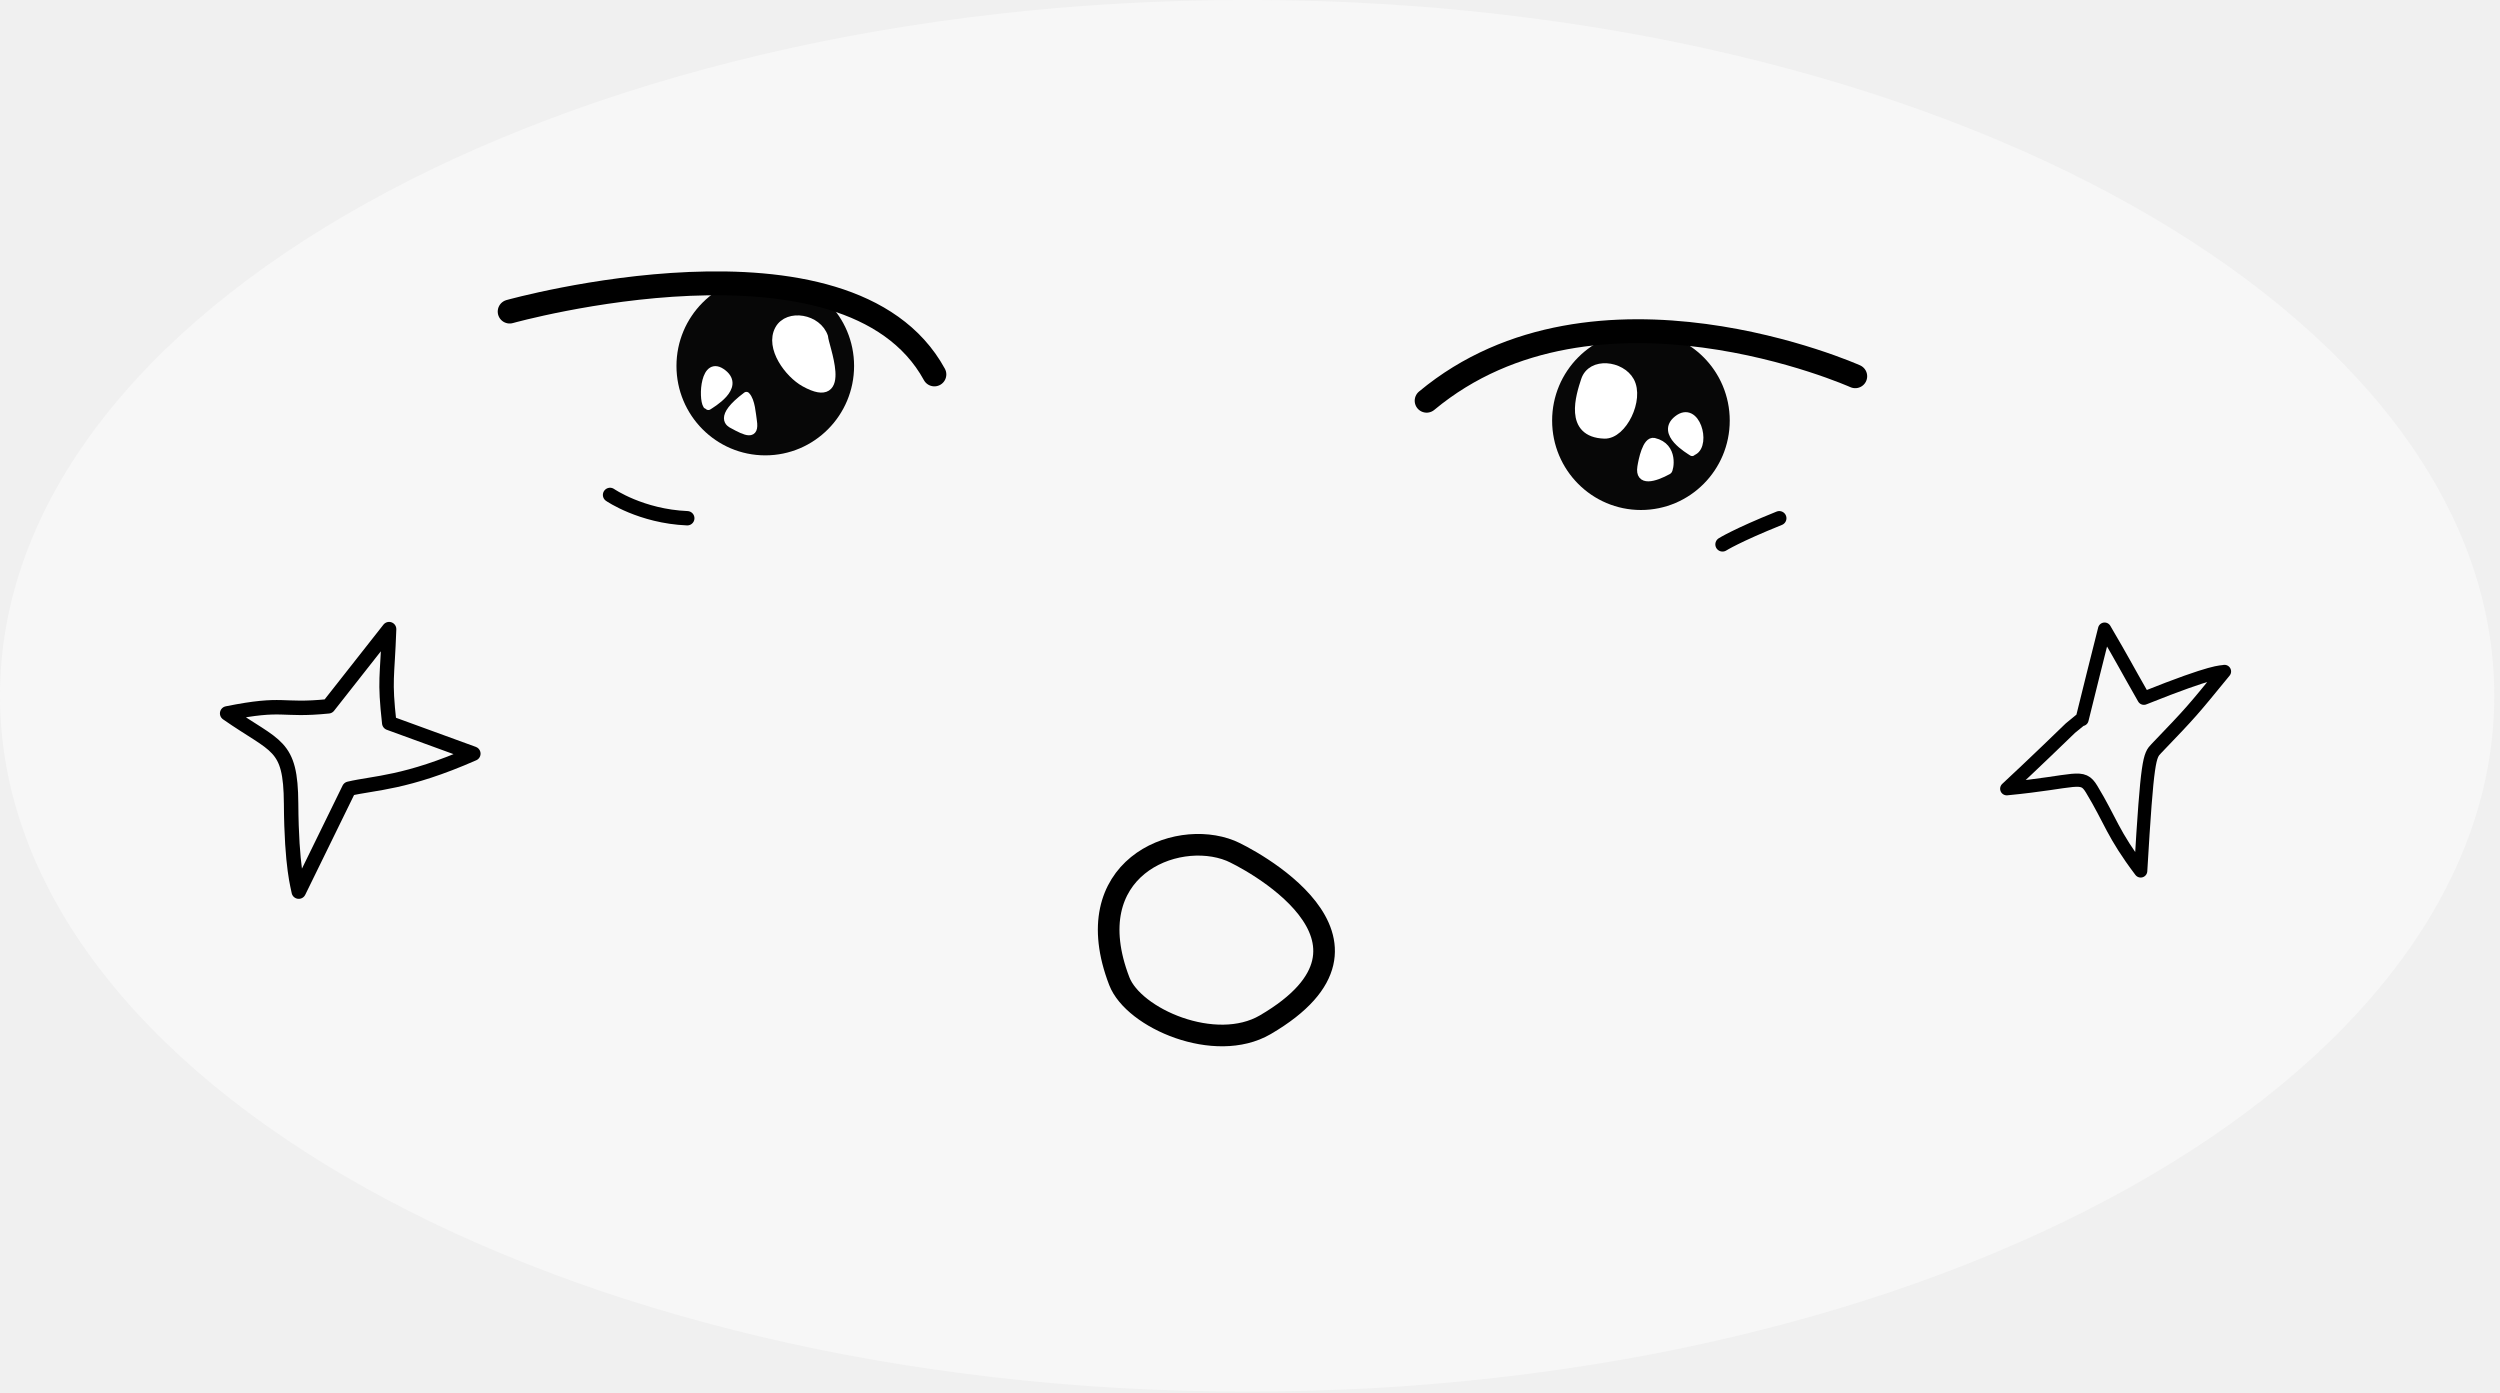
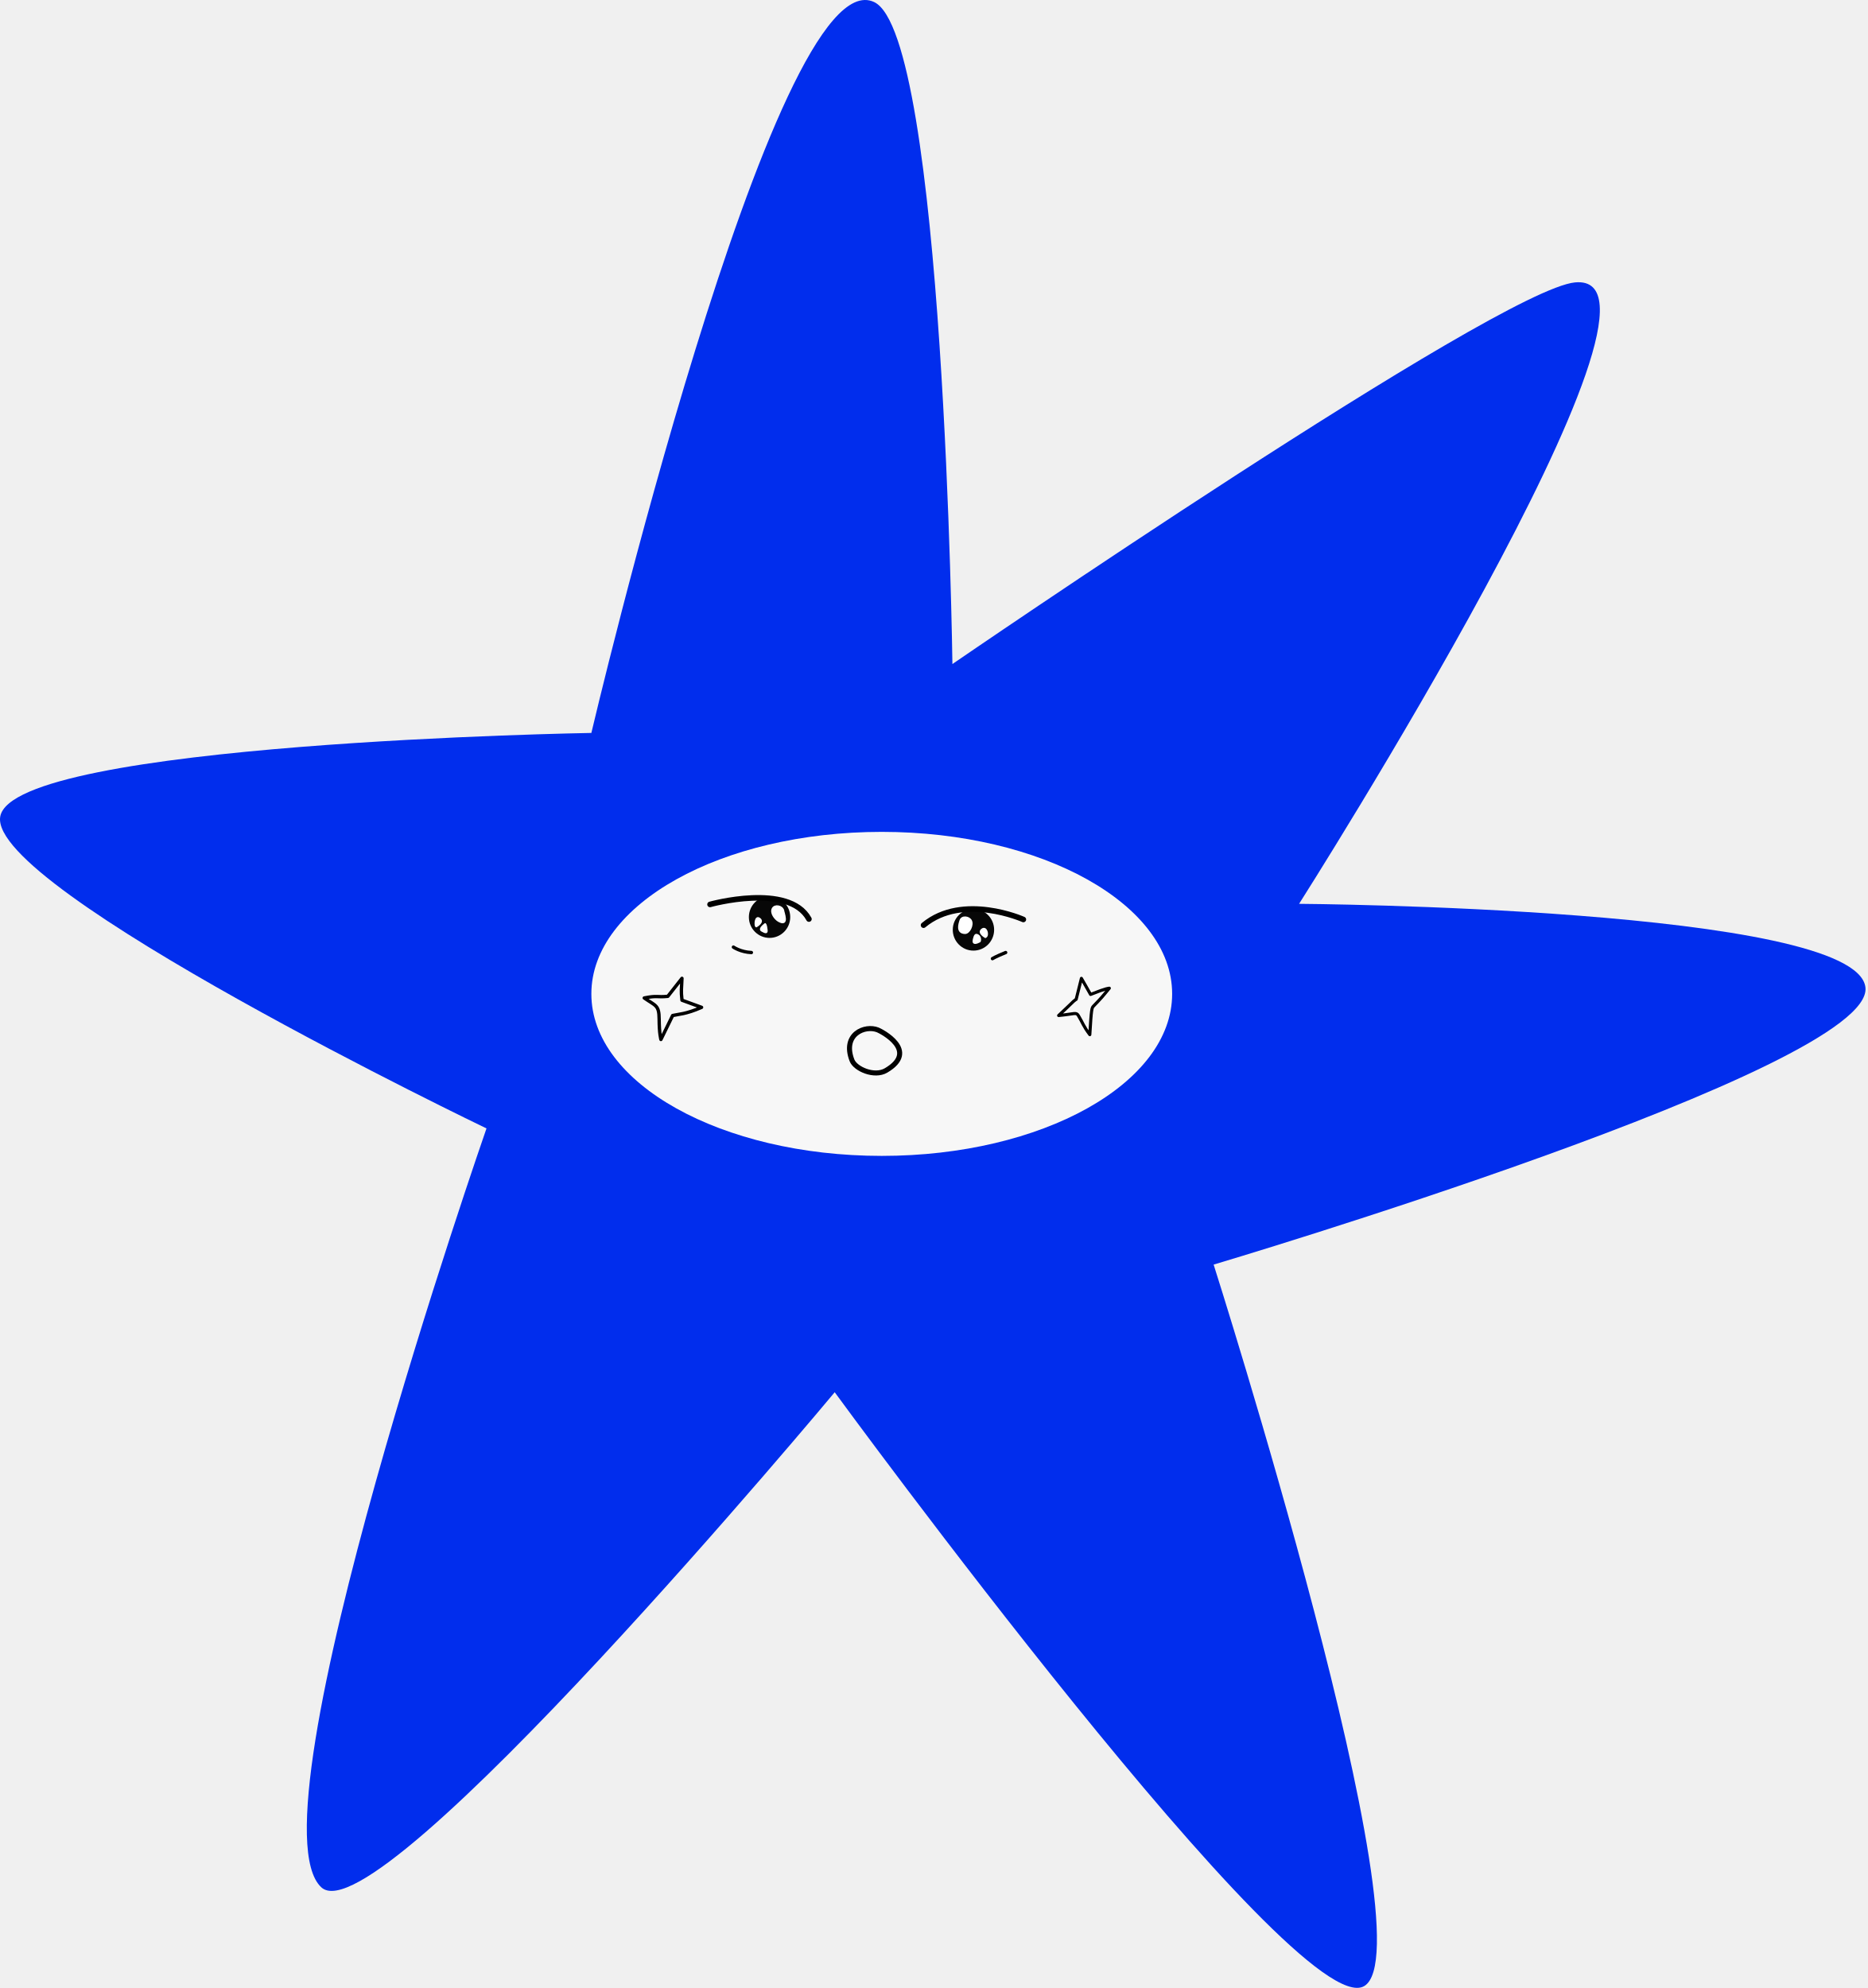
- <svg xmlns="http://www.w3.org/2000/svg" width="100%" height="100%" viewBox="0 0 289 161" version="1.1" xml:space="preserve" style="fill-rule:evenodd;clip-rule:evenodd;stroke-linecap:round;stroke-linejoin:round;stroke-miterlimit:1.5;">
+ <svg xmlns="http://www.w3.org/2000/svg" width="100%" height="100%" viewBox="0 0 927 987" version="1.1" xml:space="preserve" style="fill-rule:evenodd;clip-rule:evenodd;stroke-linecap:round;stroke-linejoin:round;stroke-miterlimit:1.5;">
+   <path d="M433.953,1.01c34.778,16.319 38.881,328.67 38.881,328.67c0,0 270.825,-185.859 309.113,-189.473c63.134,-5.959 -137.004,308.525 -137.004,308.525c0,0 276.629,1.828 281.173,41.5c4.607,40.216 -323.595,137.612 -323.595,137.612c0,0 108.002,339.01 74.697,358.239c-33.306,19.229 -262.818,-294.865 -262.818,-294.865c0,0 -226.628,271.924 -254.864,245.815c-37.283,-34.474 81.988,-376.799 81.988,-376.799c0,0 -247.766,-118.937 -241.402,-154.846c6.522,-36.801 293.465,-41.5 293.465,-41.5c0,0 90.806,-386.135 140.368,-362.879Z" style="fill:#012ded;" />
  <g>
-     <ellipse cx="144.169" cy="80.434" rx="144.169" ry="80.434" style="fill:#f7f7f7;" />
-     <path d="M240.685,83.17c1.306,-5.282 1.292,-5.22 2.606,-10.443c2.345,4.009 2.263,3.994 4.544,7.989c8.376,-3.351 8.838,-2.972 9.315,-3.097c-3.783,4.619 -3.732,4.595 -7.88,8.914c-0.79,0.823 -1.04,1.083 -1.807,14.147c-3.254,-4.305 -3.462,-5.806 -5.669,-9.449c-1.117,-1.844 -1.676,-0.839 -9.814,-0.054c3.086,-2.865 6.776,-6.442 7.36,-7.008c0.085,-0.083 0.085,-0.07 1.149,-0.94" style="fill:none;stroke:#000;stroke-width:1.53px;" />
-     <path d="M70.522,57.213c0,0 3.578,2.471 8.927,2.696" style="fill:none;stroke:#000;stroke-width:1.66px;" />
-     <path d="M199.122,62.931c0,0 1.592,-1.02 6.562,-3.022" style="fill:none;stroke:#000;stroke-width:1.66px;" />
-     <ellipse cx="88.466" cy="42.305" rx="10.266" ry="10.335" style="fill:#070707;" />
-     <ellipse cx="189.692" cy="48.621" rx="10.266" ry="10.335" style="fill:#070707;" />
-     <path d="M58.917,36.018c0,0 39.135,-10.955 49.098,7.265" style="fill:none;stroke:#000;stroke-width:2.76px;" />
-     <path d="M214.465,43.494c0,0 -30.009,-13.423 -49.546,2.83" style="fill:none;stroke:#000;stroke-width:2.76px;" />
-     <path d="M142.24,98.341c-6.425,-2.589 -17.844,2.111 -12.849,15.084c1.652,4.289 11.095,8.415 16.881,5.032c16.689,-9.759 -2.421,-19.467 -4.032,-20.116Z" style="fill:none;stroke:#000;stroke-width:2.5px;" />
-     <path d="M37.961,81.651l7.019,-8.924c-0.206,5.799 -0.548,5.723 0.017,10.851c3.24,1.182 6.481,2.363 9.721,3.545c-7.829,3.445 -11.433,3.359 -14.363,4.053c-1.94,3.965 -3.88,7.931 -5.821,11.896c-0.076,-0.566 -0.833,-2.712 -0.883,-10.189c-0.047,-6.967 -1.705,-6.438 -7.393,-10.414c6.728,-1.348 6.059,-0.254 11.703,-0.818Z" style="fill:none;stroke:#000;stroke-width:1.67px;" />
-     <path d="M95.213,38.99c-0.02,0.846 2.976,8.066 -2.184,5.205c-1.825,-1.012 -4.072,-4.031 -2.93,-6.106c1.014,-1.842 4.401,-1.273 5.114,0.901Z" style="fill:#fff;stroke:#fff;stroke-width:1.05px;" />
-     <path d="M81.887,46.984c0.365,-0.25 3.782,-2.203 1.721,-3.846c-2.224,-1.773 -2.468,2.882 -1.924,3.718" style="fill:#fff;stroke:#fff;stroke-width:0.83px;" />
-     <path d="M86.283,45.716c-3.442,2.578 -1.819,3.289 -1.65,3.383c1.639,0.902 2.735,1.396 2.45,-0.435c-0.12,-0.766 -0.208,-2.355 -0.8,-2.947Z" style="fill:#fff;stroke:#fff;stroke-width:0.83px;" />
-     <path d="M183.285,43.977c-0.579,1.765 -1.976,6.066 2.184,6.205c2.085,0.07 4.072,-4.031 2.93,-6.106c-1.014,-1.842 -4.401,-2.273 -5.114,-0.099Z" style="fill:#fff;stroke:#fff;stroke-width:1.05px;" />
-     <path d="M195.611,52.306c-0.365,-0.25 -3.782,-2.203 -1.721,-3.846c2.224,-1.773 3.468,2.882 1.924,3.718" style="fill:#fff;stroke:#fff;stroke-width:0.83px;" />
-     <path d="M191.215,51.038c2.442,0.578 1.819,3.289 1.65,3.383c-1.639,0.902 -3.459,1.396 -3.173,-0.435c0.12,-0.766 0.59,-3.168 1.523,-2.947Z" style="fill:#fff;stroke:#fff;stroke-width:0.83px;" />
+     <ellipse cx="437.754" cy="493.44" rx="144.169" ry="80.434" style="fill:#f7f7f7;" />
+     <path d="M534.27,496.175c1.306,-5.282 1.292,-5.22 2.606,-10.443c2.345,4.009 2.263,3.994 4.544,7.989c8.376,-3.351 8.838,-2.972 9.315,-3.097c-3.783,4.619 -3.732,4.595 -7.88,8.914c-0.79,0.823 -1.04,1.083 -1.807,14.147c-3.254,-4.305 -3.462,-5.806 -5.669,-9.449c-1.117,-1.844 -1.676,-0.839 -9.814,-0.054c3.086,-2.865 6.776,-6.442 7.36,-7.008c0.085,-0.083 0.085,-0.07 1.149,-0.94" style="fill:none;stroke:#000;stroke-width:1.53px;" />
+     <path d="M364.107,470.219c0,0 3.578,2.471 8.927,2.696" style="fill:none;stroke:#000;stroke-width:1.66px;" />
+     <path d="M492.707,475.937c0,0 1.592,-1.02 6.562,-3.022" style="fill:none;stroke:#000;stroke-width:1.66px;" />
+     <ellipse cx="382.051" cy="455.311" rx="10.266" ry="10.335" style="fill:#070707;" />
+     <ellipse cx="483.277" cy="461.627" rx="10.266" ry="10.335" style="fill:#070707;" />
+     <path d="M352.502,449.024c0,0 39.135,-10.955 49.098,7.265" style="fill:none;stroke:#000;stroke-width:2.76px;" />
+     <path d="M508.05,456.5c0,0 -30.009,-13.423 -49.546,2.83" style="fill:none;stroke:#000;stroke-width:2.76px;" />
+     <path d="M435.825,511.347c-6.425,-2.589 -17.844,2.111 -12.849,15.084c1.652,4.289 11.095,8.415 16.881,5.032c16.689,-9.759 -2.421,-19.467 -4.032,-20.116Z" style="fill:none;stroke:#000;stroke-width:2.5px;" />
+     <path d="M331.546,494.656l7.019,-8.924c-0.206,5.799 -0.548,5.723 0.017,10.851c3.24,1.182 6.481,2.363 9.721,3.545c-7.829,3.445 -11.433,3.359 -14.363,4.053c-1.94,3.965 -3.88,7.931 -5.821,11.896c-0.076,-0.566 -0.833,-2.712 -0.883,-10.189c-0.047,-6.967 -1.705,-6.438 -7.393,-10.414c6.728,-1.348 6.059,-0.254 11.703,-0.818Z" style="fill:none;stroke:#000;stroke-width:1.67px;" />
+     <path d="M388.798,451.995c-0.02,0.846 2.976,8.066 -2.184,5.205c-1.825,-1.012 -4.072,-4.031 -2.93,-6.106c1.014,-1.842 4.401,-1.273 5.114,0.901Z" style="fill:#fff;stroke:#fff;stroke-width:1.05px;" />
+     <path d="M375.472,459.99c0.365,-0.25 3.782,-2.203 1.721,-3.846c-2.224,-1.773 -2.468,2.882 -1.924,3.718" style="fill:#fff;stroke:#fff;stroke-width:0.83px;" />
+     <path d="M379.868,458.722c-3.442,2.578 -1.819,3.289 -1.65,3.383c1.639,0.902 2.735,1.396 2.45,-0.435c-0.12,-0.766 -0.208,-2.355 -0.8,-2.947Z" style="fill:#fff;stroke:#fff;stroke-width:0.83px;" />
+     <path d="M476.87,456.983c-0.579,1.765 -1.976,6.066 2.184,6.205c2.085,0.07 4.072,-4.031 2.93,-6.106c-1.014,-1.842 -4.401,-2.273 -5.114,-0.099Z" style="fill:#fff;stroke:#fff;stroke-width:1.05px;" />
+     <path d="M489.196,465.312c-0.365,-0.25 -3.782,-2.203 -1.721,-3.846c2.224,-1.773 3.468,2.882 1.924,3.718" style="fill:#fff;stroke:#fff;stroke-width:0.83px;" />
+     <path d="M484.8,464.044c2.442,0.578 1.819,3.289 1.65,3.383c-1.639,0.902 -3.459,1.396 -3.173,-0.435c0.12,-0.766 0.59,-3.168 1.523,-2.947Z" style="fill:#fff;stroke:#fff;stroke-width:0.83px;" />
  </g>
</svg>
